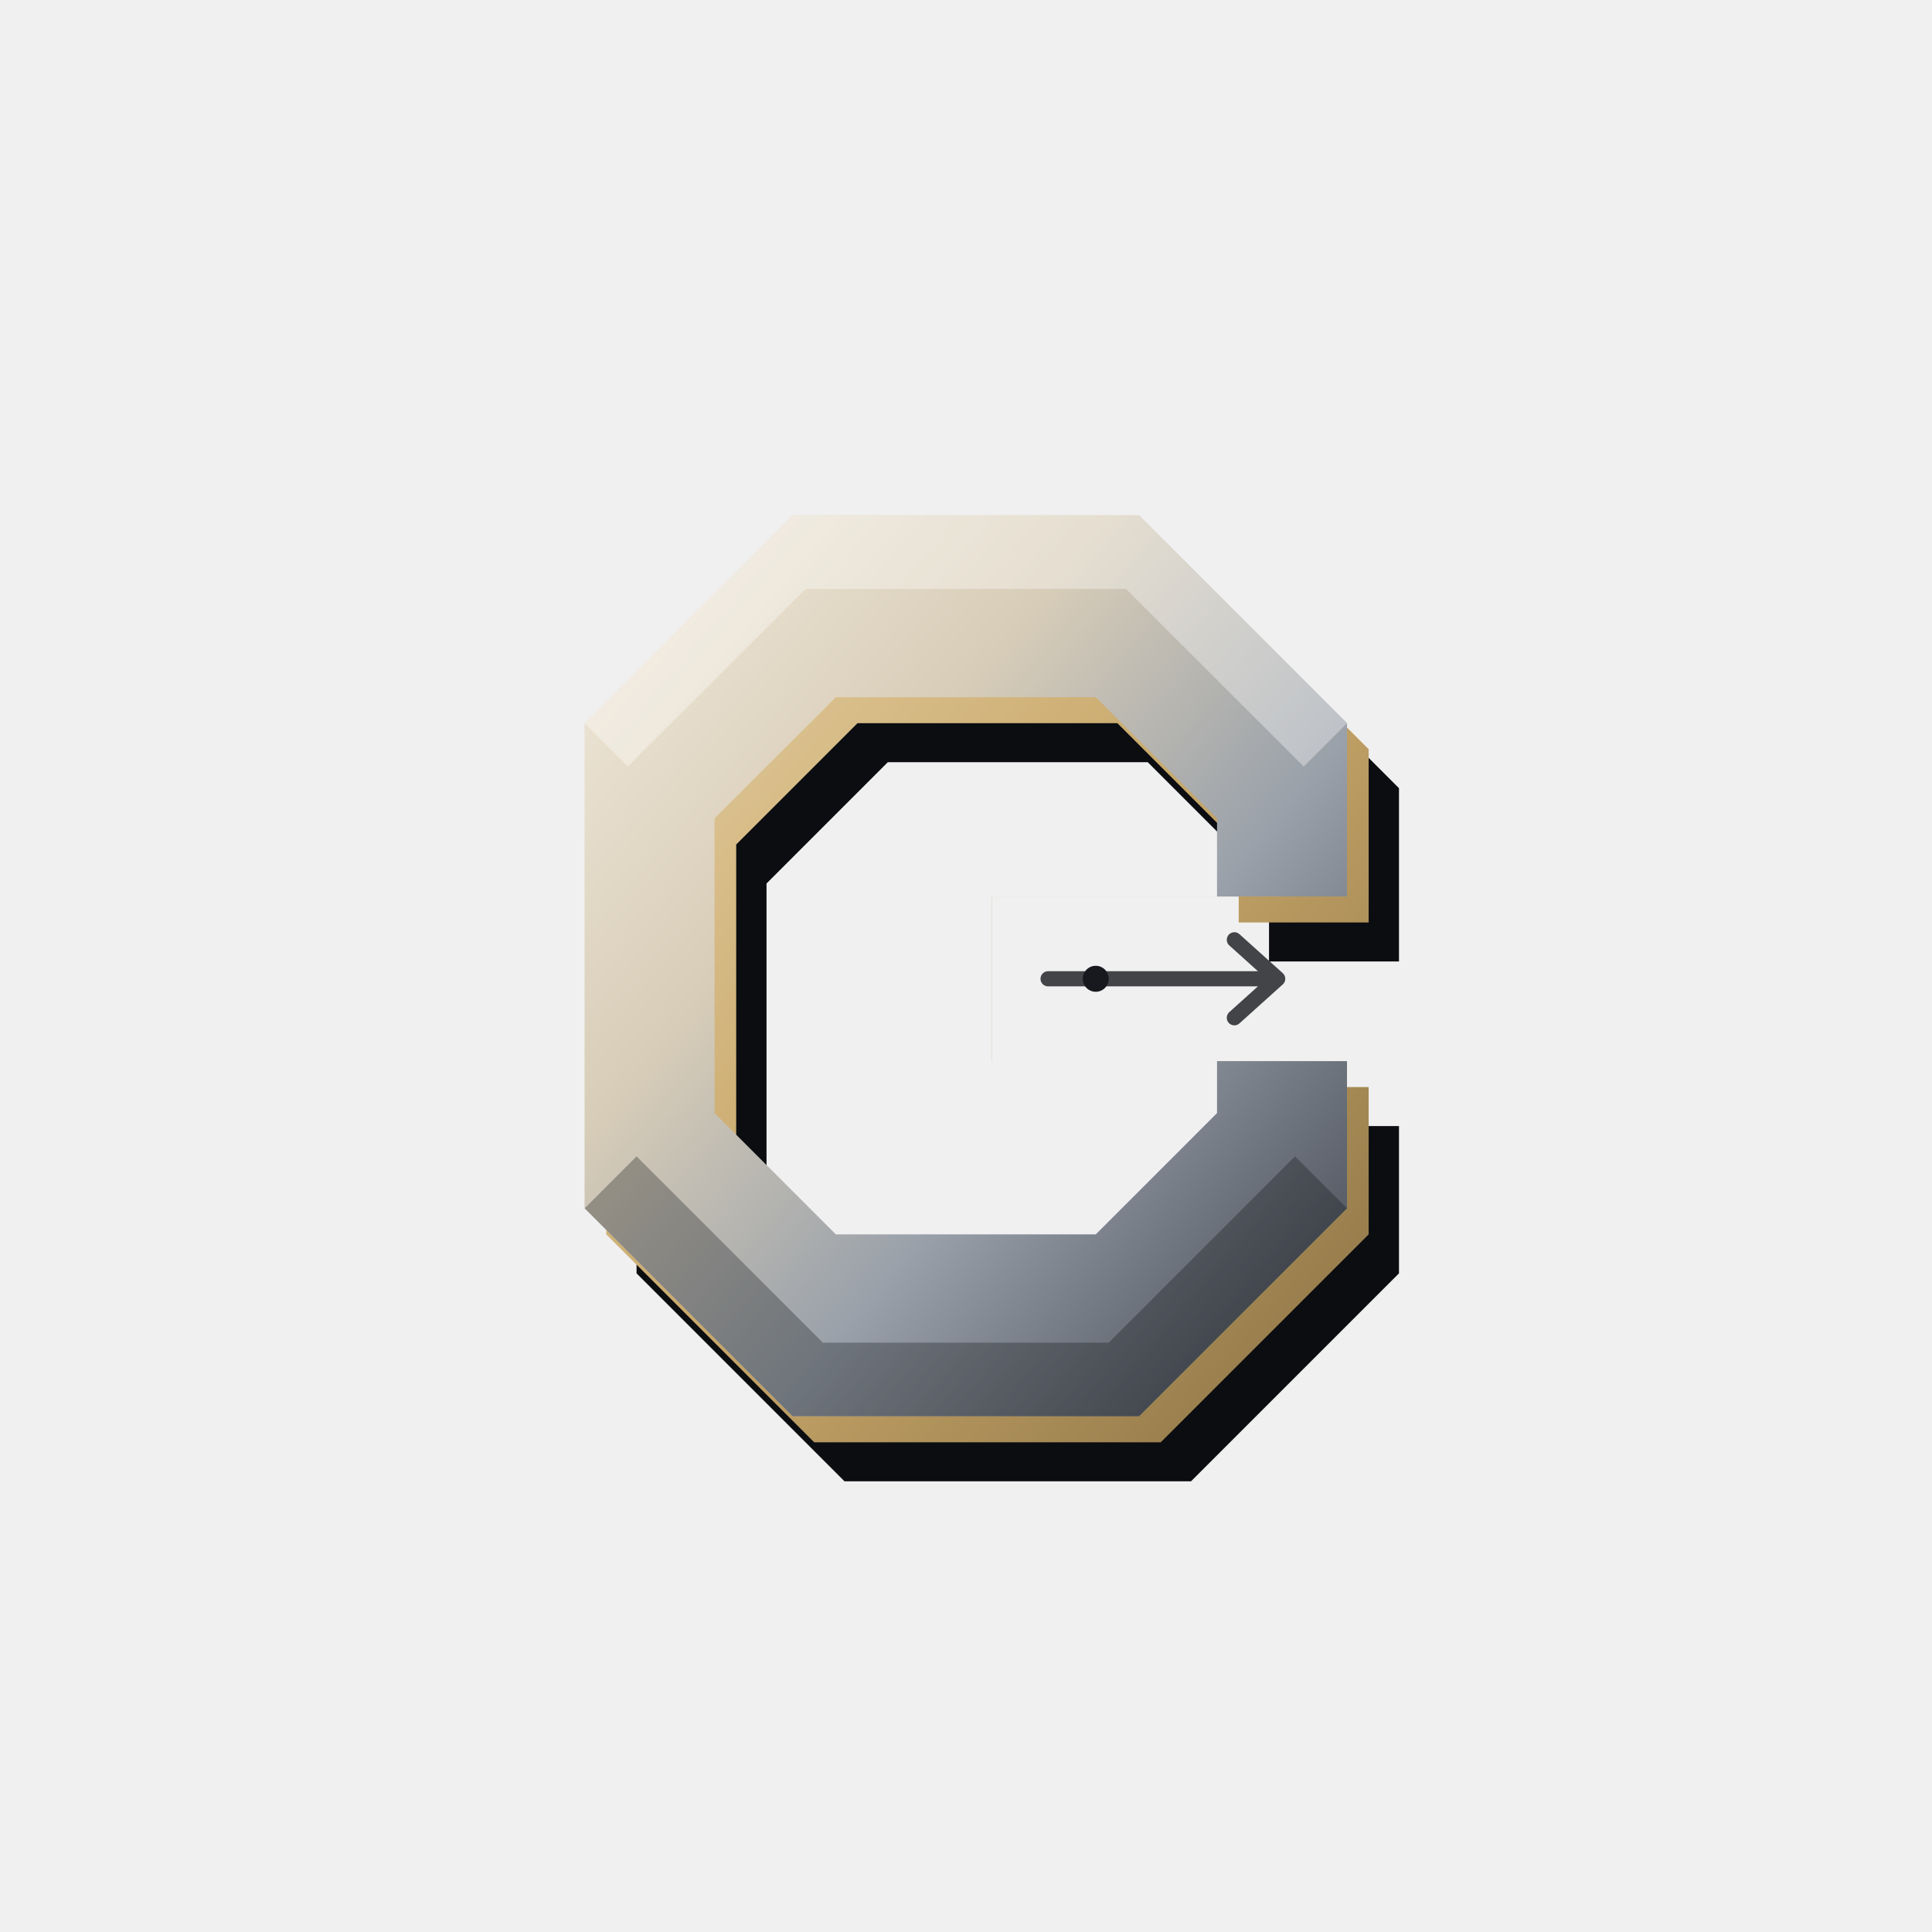
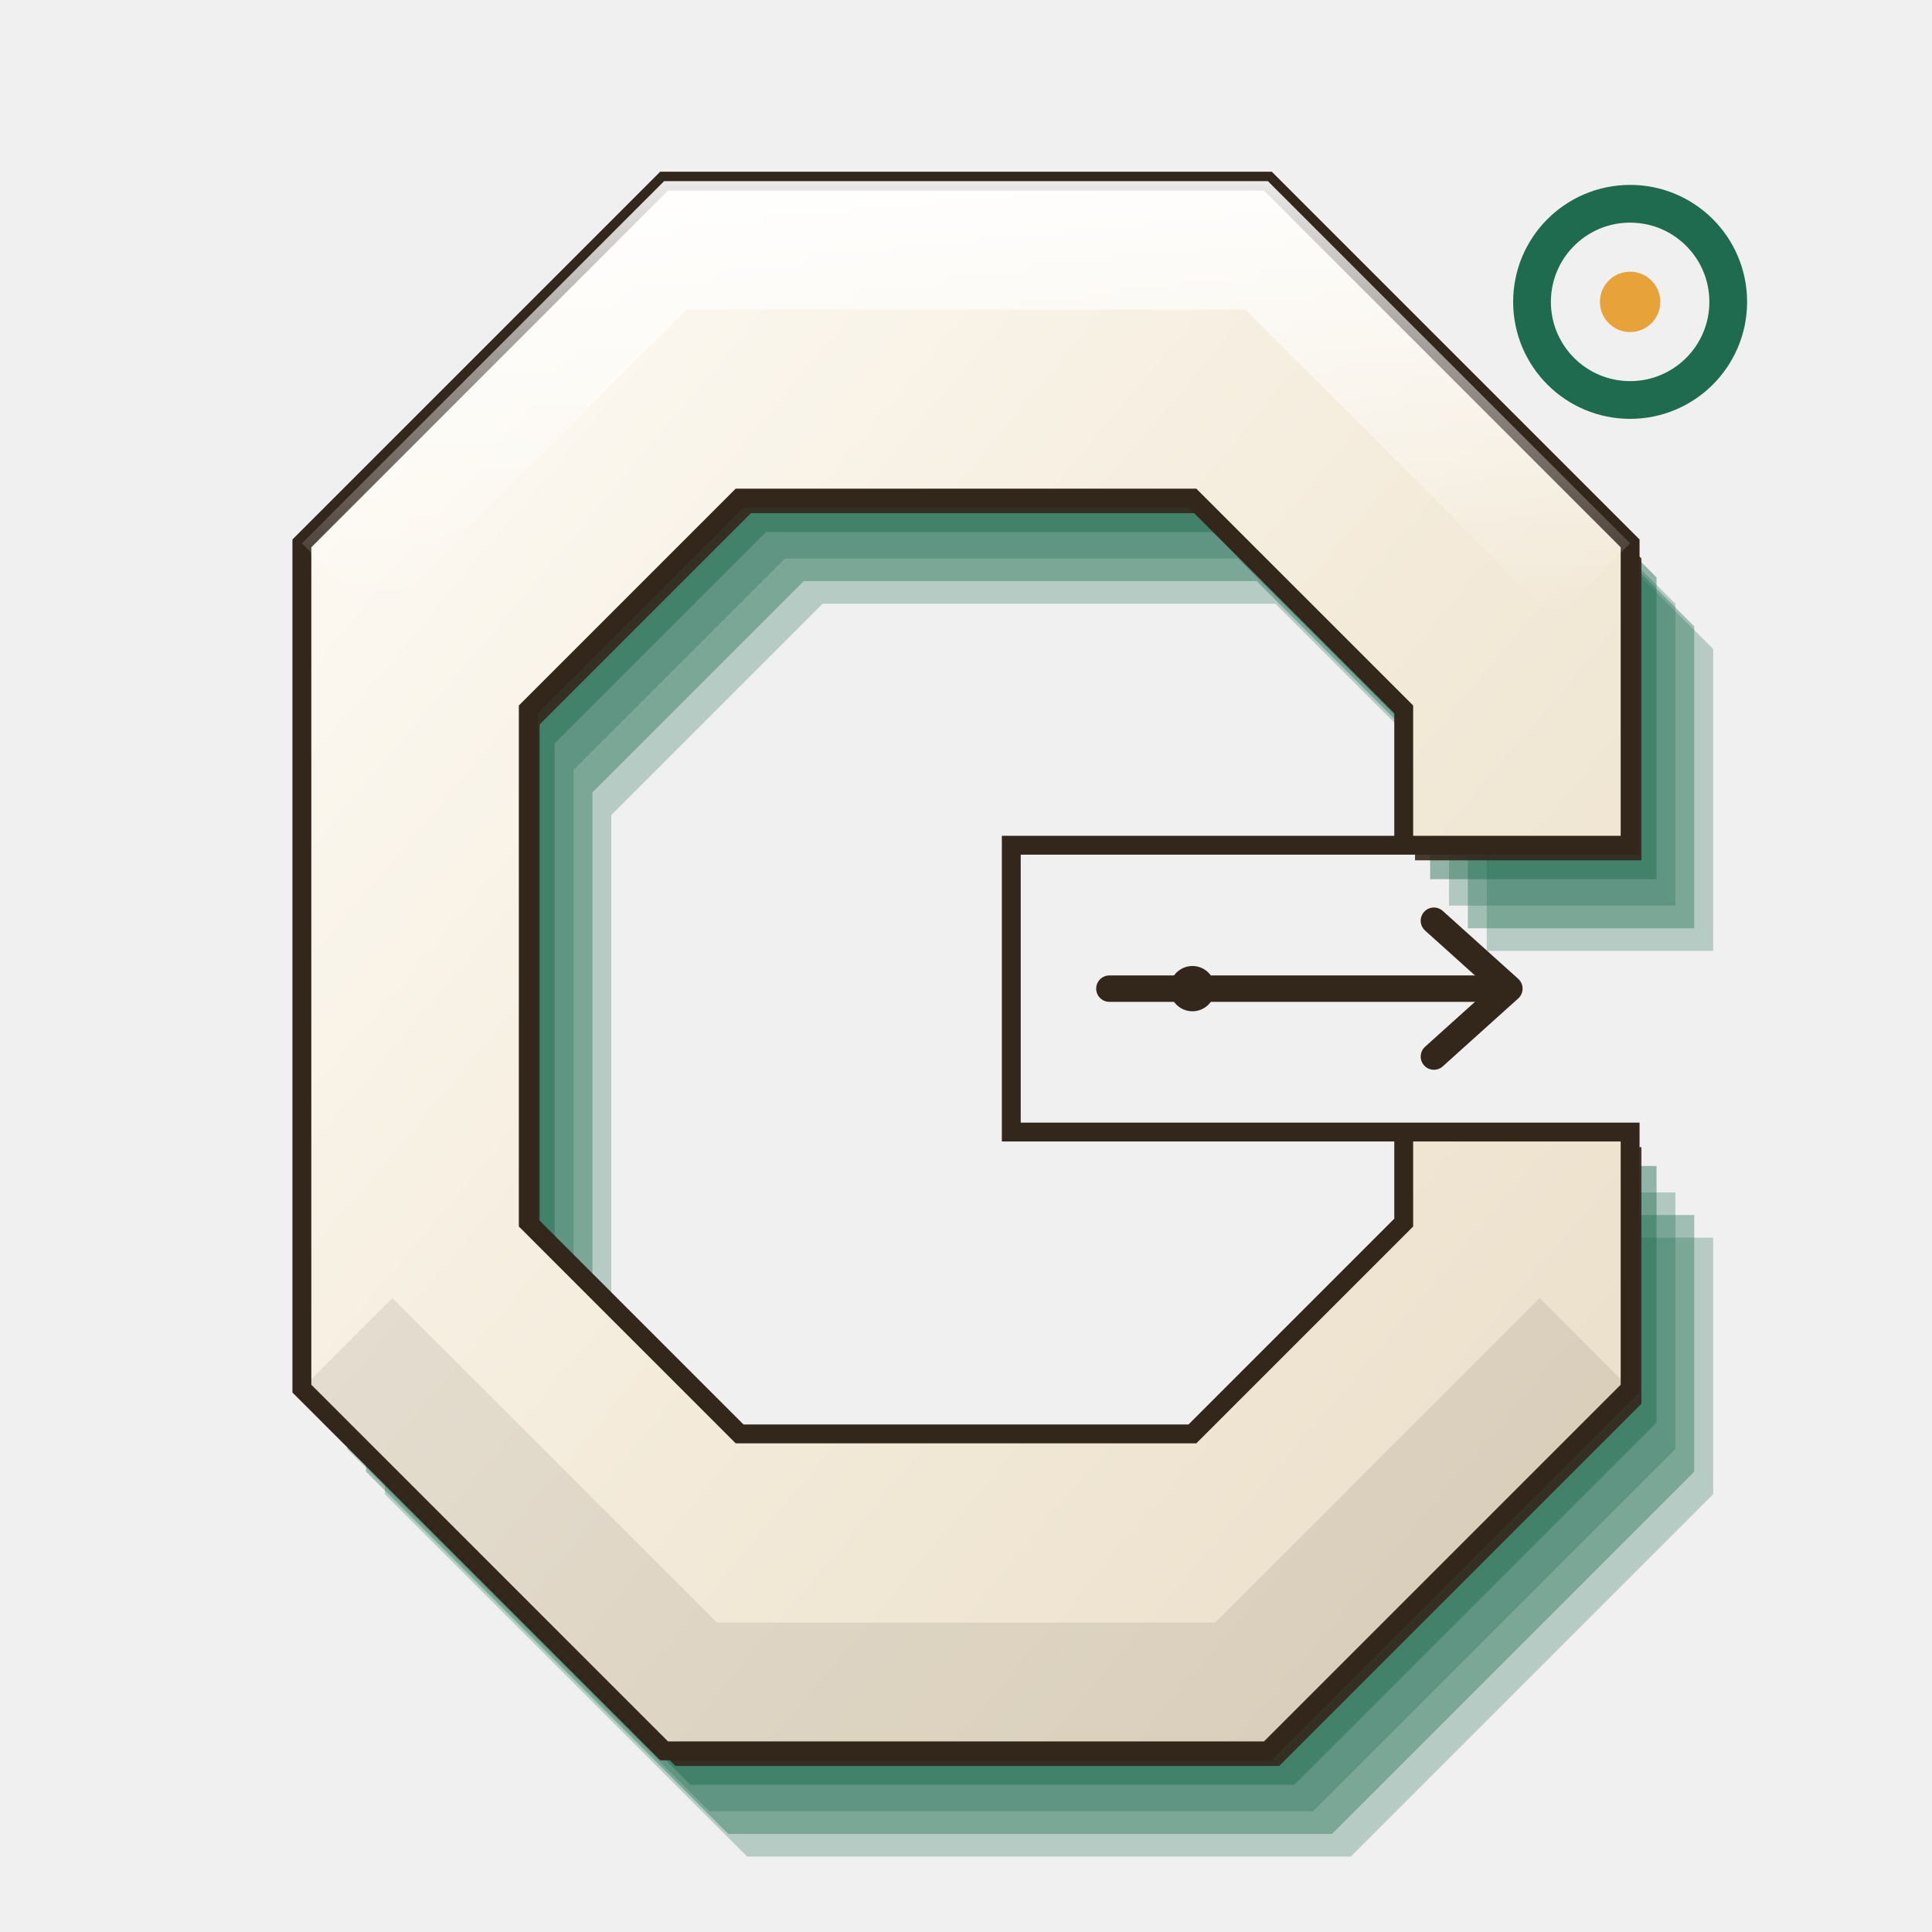
- <svg xmlns="http://www.w3.org/2000/svg" viewBox="0 0 1024 1024" width="1024" height="1024" role="img" aria-label="GOWAYY adaptive icon foreground">
-   <g transform="translate(218 218) scale(1.148)">
-     <g transform="translate(0 0)">
-       <defs>
-         <linearGradient id="f" x1="0" y1="0" x2="1" y2="1">
-           <stop offset="0" stop-color="#F3ECDF" />
-           <stop offset="0.34" stop-color="#D8CDB8" />
-           <stop offset="0.62" stop-color="#9AA1AA" />
-           <stop offset="1" stop-color="#3B4049" />
-         </linearGradient>
-         <linearGradient id="m" x1="0" y1="0" x2="1" y2="1">
-           <stop offset="0" stop-color="#E7D3A9" />
-           <stop offset="0.5" stop-color="#C9A86A" />
-           <stop offset="1" stop-color="#8B7245" />
-         </linearGradient>
-         <clipPath id="c">
-           <path fill-rule="evenodd" d="M176 48 H336 L432 144 V224 H268 V300 H432 V368 L336 464 H176 L80 368 V144 Z M196 132 H316 L372 188 V224 H268 V300 H372 V324 L316 380 H196 L140 324 V188 Z" />
-         </clipPath>
-       </defs>
-       <path fill="#0B0D10" fill-rule="evenodd" transform="translate(24 30)" d="M176 48 H336 L432 144 V224 H268 V300 H432 V368 L336 464 H176 L80 368 V144 Z M196 132 H316 L372 188 V224 H268 V300 H372 V324 L316 380 H196 L140 324 V188 Z" />
-       <path fill="url(#m)" fill-rule="evenodd" transform="translate(10 12)" d="M176 48 H336 L432 144 V224 H268 V300 H432 V368 L336 464 H176 L80 368 V144 Z M196 132 H316 L372 188 V224 H268 V300 H372 V324 L316 380 H196 L140 324 V188 Z" />
-       <path fill="url(#f)" fill-rule="evenodd" d="M176 48 H336 L432 144 V224 H268 V300 H432 V368 L336 464 H176 L80 368 V144 Z M196 132 H316 L372 188 V224 H268 V300 H372 V324 L316 380 H196 L140 324 V188 Z" />
-       <g clip-path="url(#c)">
-         <path fill="#FFFFFF" opacity="0.35" d="M80 144 L176 48 L336 48 L432 144 L412 164 L330 82 L182 82 L100 164 Z" />
-         <path fill="#0B0D10" opacity="0.30" d="M432 368 L336 464 L176 464 L80 368 L104 344 L190 430 L322 430 L408 344 Z" />
-         <path fill="#C9A86A" opacity="0.9" d="M268 224 H432 V300 H268 Z" />
-       </g>
-       <g fill="none" stroke="#17191E" stroke-width="7" stroke-linecap="round" stroke-linejoin="round" opacity="0.8">
-         <path d="M294 262 H398" />
-         <path d="M380 244 L400 262 L380 280" />
-       </g>
-       <circle cx="316" cy="262" r="6" fill="#17191E" />
-     </g>
+ <svg xmlns="http://www.w3.org/2000/svg" viewBox="0 0 512 512" width="512" height="512" role="img" aria-label="GOWAYY G symbol, layered 2.5D in espresso ink and honey gold on light">
+   <defs>
+     <linearGradient id="face" x1="0" y1="0" x2="1" y2="1">
+       <stop offset="0" stop-color="#FFFDF8" />
+       <stop offset="0.55" stop-color="#F3EAD9" />
+       <stop offset="1" stop-color="#E9DDC7" />
+     </linearGradient>
+     <linearGradient id="bevel" x1="0" y1="0" x2="0" y2="1">
+       <stop offset="0" stop-color="#FFFFFF" stop-opacity="0.9" />
+       <stop offset="1" stop-color="#FFFFFF" stop-opacity="0" />
+     </linearGradient>
+     <clipPath id="gclip">
+       <path fill-rule="evenodd" d="M176 48 H336 L432 144 V224 H268 V300 H432 V368 L336 464 H176 L80 368 V144 Z M196 132 H316 L372 188 V224 H268 V300 H372 V324 L316 380 H196 L140 324 V188 Z" />
+     </clipPath>
+   </defs>
+   <g>
+     <path fill="#1E6B4F" fill-rule="evenodd" transform="translate(22 28)" opacity="0.28" d="M176 48 H336 L432 144 V224 H268 V300 H432 V368 L336 464 H176 L80 368 V144 Z M196 132 H316 L372 188 V224 H268 V300 H372 V324 L316 380 H196 L140 324 V188 Z" />
+     <path fill="#1E6B4F" fill-rule="evenodd" transform="translate(17 22)" opacity="0.38" d="M176 48 H336 L432 144 V224 H268 V300 H432 V368 L336 464 H176 L80 368 V144 Z M196 132 H316 L372 188 V224 H268 V300 H372 V324 L316 380 H196 L140 324 V188 Z" />
+     <path fill="#1E6B4F" fill-rule="evenodd" transform="translate(12 16)" opacity="0.30" d="M176 48 H336 L432 144 V224 H268 V300 H432 V368 L336 464 H176 L80 368 V144 Z M196 132 H316 L372 188 V224 H268 V300 H372 V324 L316 380 H196 L140 324 V188 Z" />
+     <path fill="#1E6B4F" fill-rule="evenodd" transform="translate(7 9)" opacity="0.45" d="M176 48 H336 L432 144 V224 H268 V300 H432 V368 L336 464 H176 L80 368 V144 Z M196 132 H316 L372 188 V224 H268 V300 H372 V324 L316 380 H196 L140 324 V188 Z" />
+     <path fill="#33261B" fill-rule="evenodd" transform="translate(3 4)" opacity="0.9" d="M176 48 H336 L432 144 V224 H268 V300 H432 V368 L336 464 H176 L80 368 V144 Z M196 132 H316 L372 188 V224 H268 V300 H372 V324 L316 380 H196 L140 324 V188 Z" />
+   </g>
+   <path fill="url(#face)" fill-rule="evenodd" stroke="#33261B" stroke-width="5" d="M176 48 H336 L432 144 V224 H268 V300 H432 V368 L336 464 H176 L80 368 V144 Z M196 132 H316 L372 188 V224 H268 V300 H372 V324 L316 380 H196 L140 324 V188 Z" />
+   <g clip-path="url(#gclip)">
+     <path fill="url(#bevel)" d="M80 144 L176 48 L336 48 L432 144 L412 164 L330 82 L182 82 L100 164 Z" />
+     <path fill="#33261B" opacity="0.10" d="M432 368 L336 464 L176 464 L80 368 L104 344 L190 430 L322 430 L408 344 Z" />
+     <path fill="#1E6B4F" d="M268 224 H432 V300 H268 Z" />
+     <path fill="#1E6B4F" d="M268 224 H432 V240 H268 Z" />
+     <path fill="#1E6B4F" d="M268 288 H432 V300 H268 Z" />
+   </g>
+   <g fill="none" stroke="#33261B" stroke-width="7" stroke-linecap="round" stroke-linejoin="round">
+     <path d="M294 262 H398" />
+     <path d="M380 244 L400 262 L380 280" />
+   </g>
+   <circle cx="316" cy="262" r="6" fill="#33261B" />
+   <g>
+     <circle cx="432" cy="80" r="26" fill="none" stroke="#1E6B4F" stroke-width="10" />
+     <circle cx="432" cy="80" r="8" fill="#E8A23A" />
  </g>
</svg>
